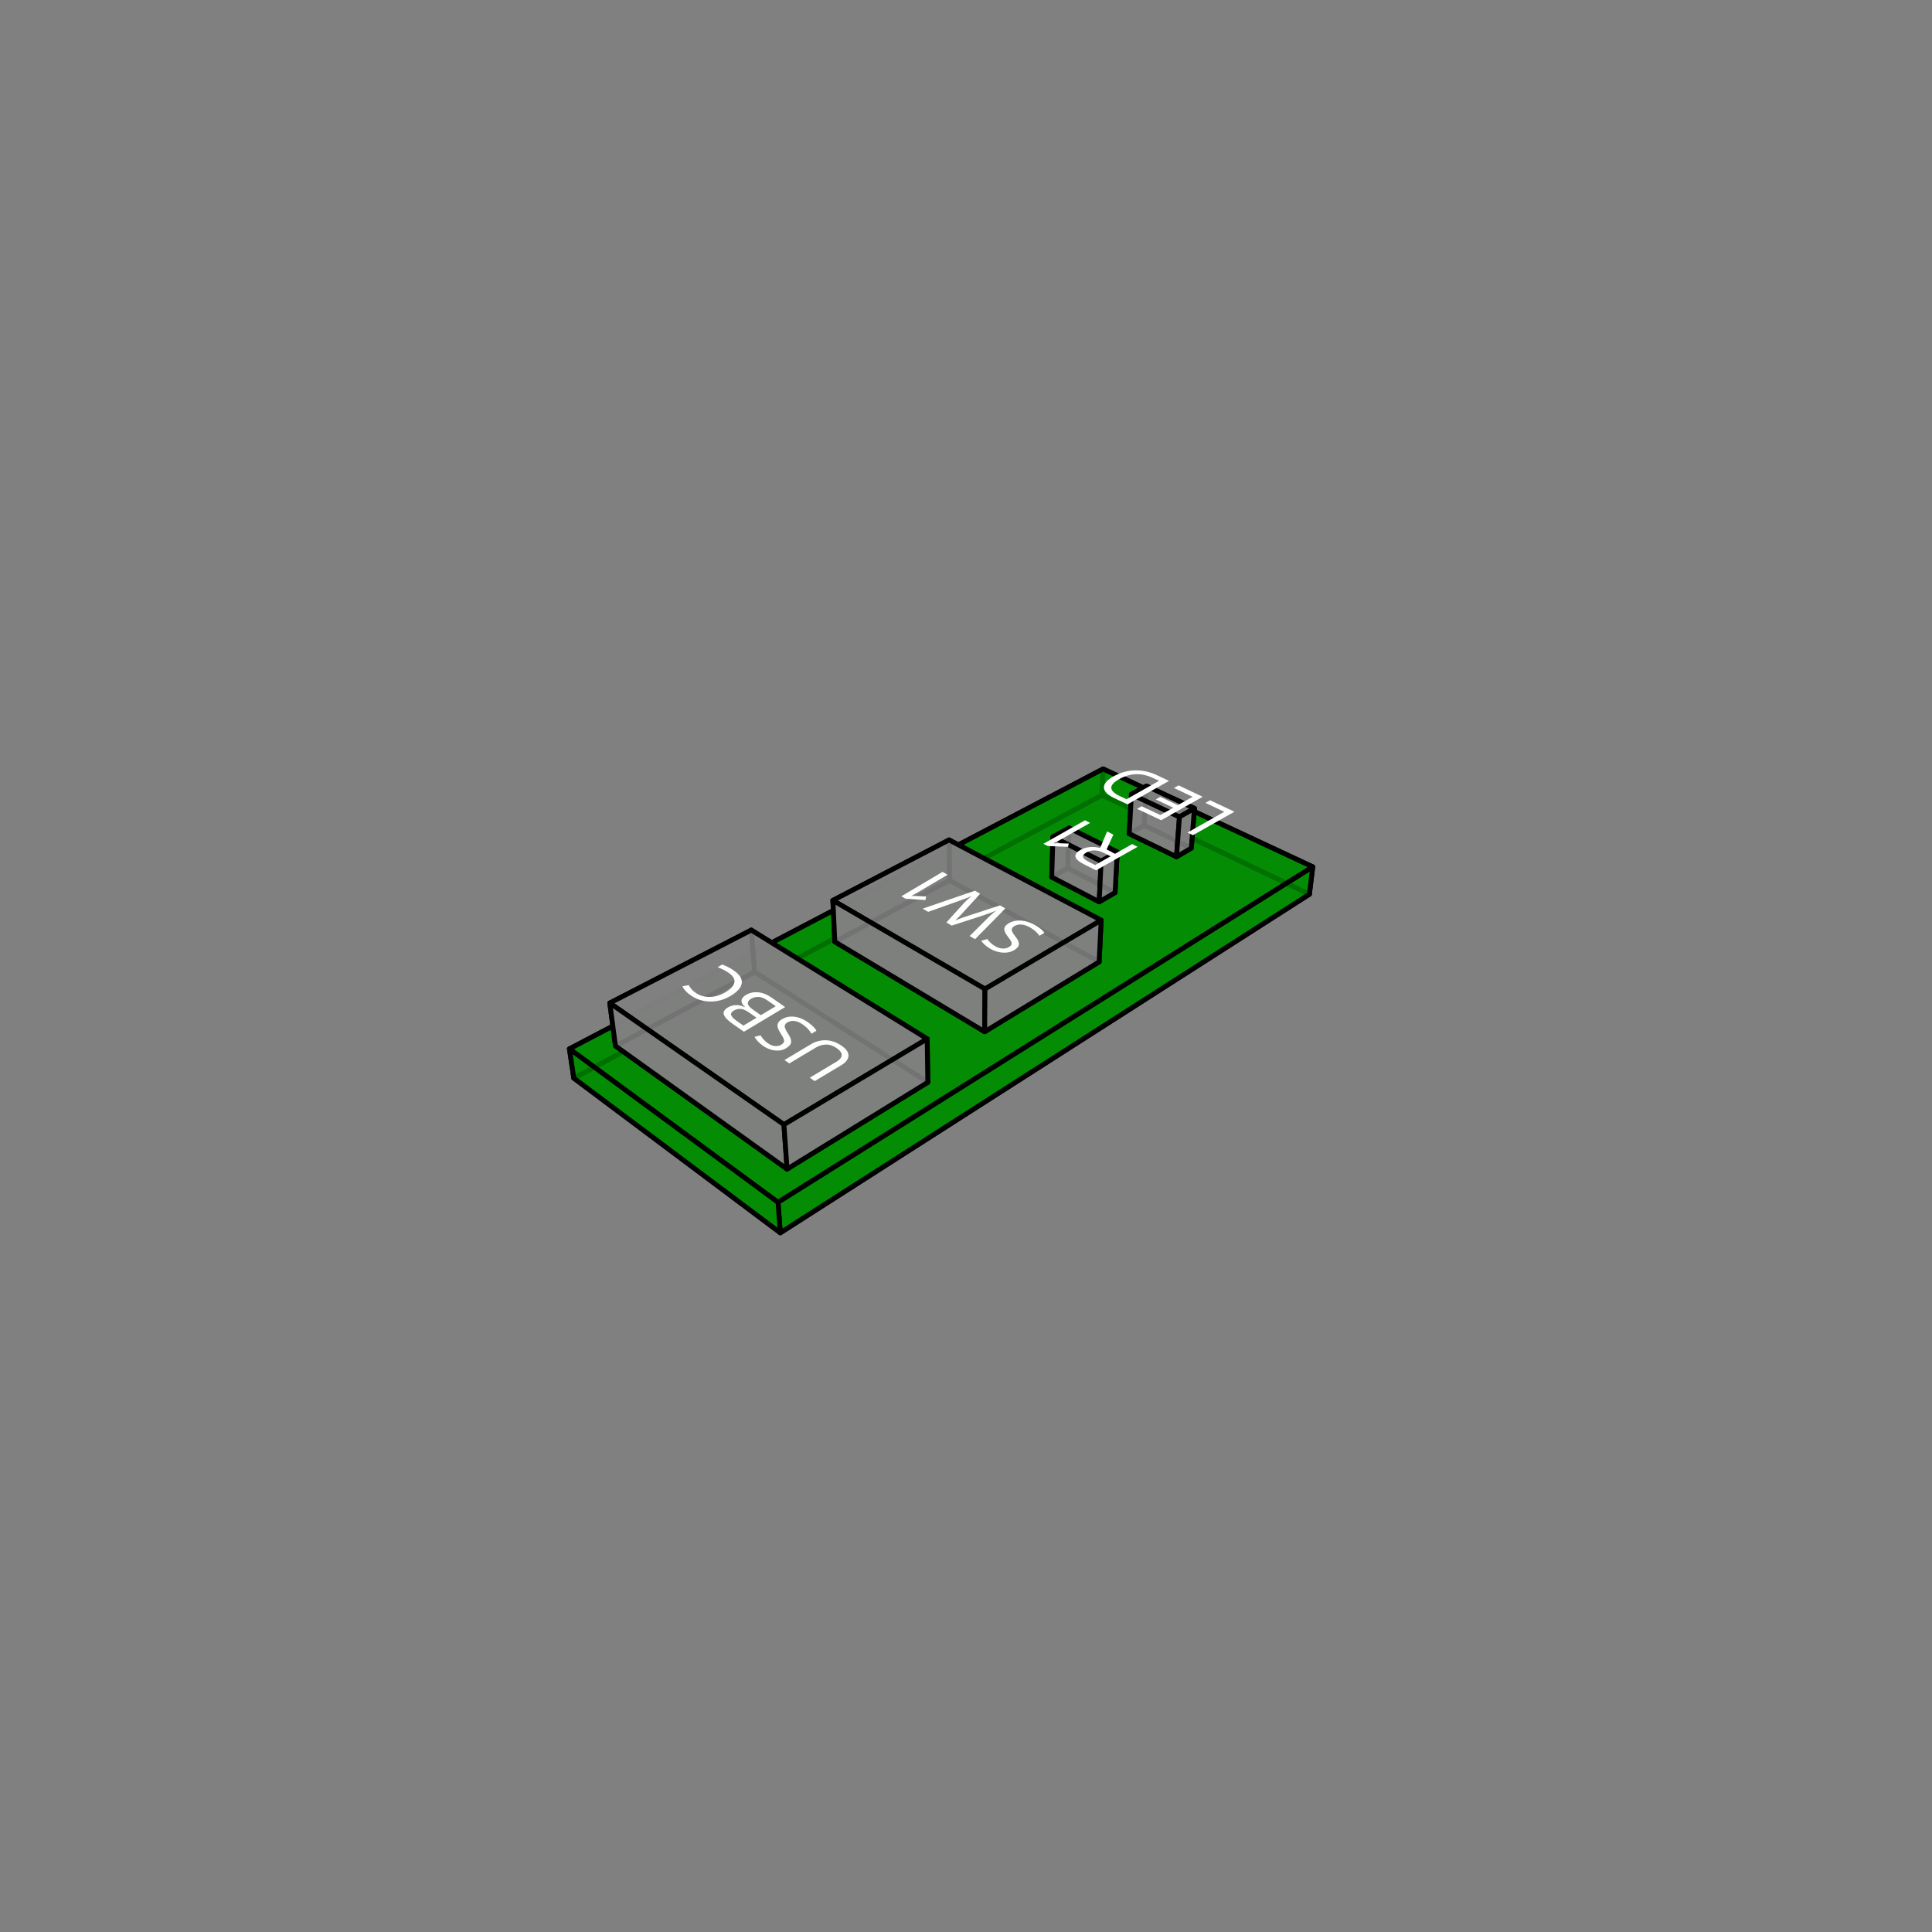
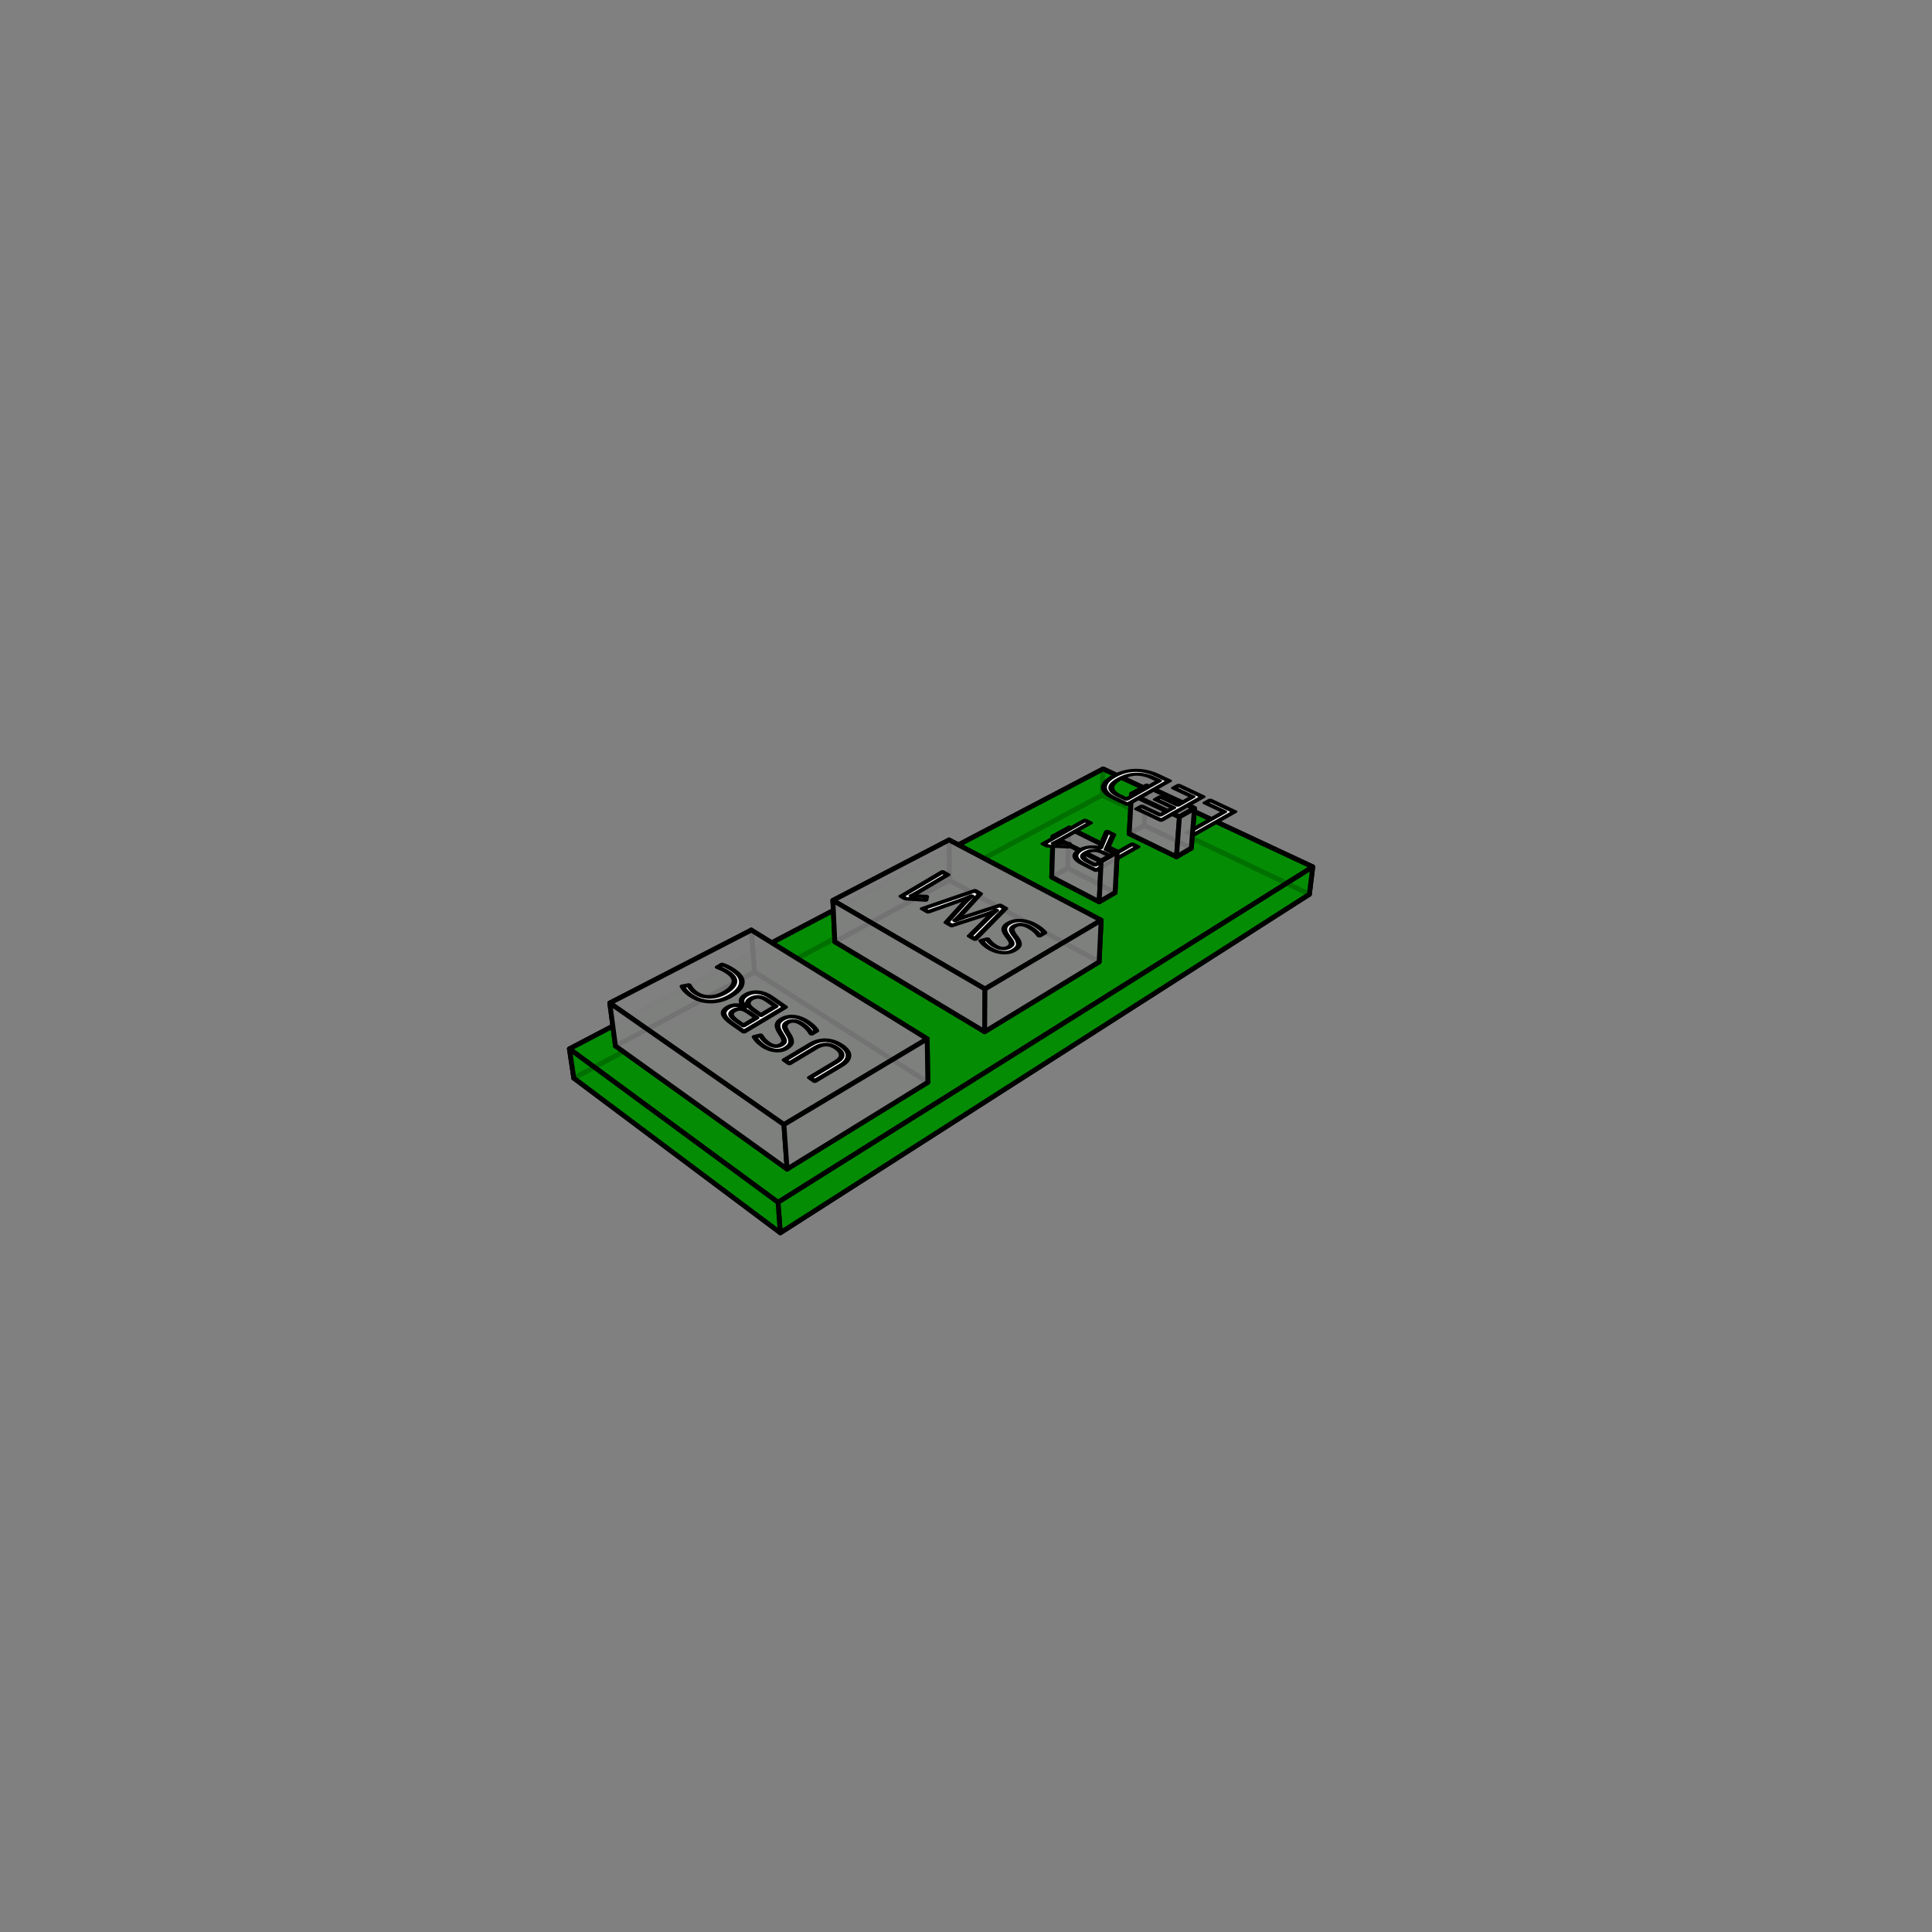
<svg xmlns="http://www.w3.org/2000/svg" width="400" height="400" viewBox="-200 -200 400 400">
  <rect x="-200" y="-200" width="400" height="400" fill="gray" />
  <g stroke="#000" stroke-width="1" stroke-linecap="round" stroke-linejoin="round">
    <polygon fill="rgba(0,140,0,0.8)" points="71.098,-14.856 28.137,-35.378 28.391,-40.796 71.792,-20.527" />
    <polygon fill="rgba(0,140,0,0.8)" points="-38.44,55.237 -81.199,23.217 28.137,-35.378 71.098,-14.856" />
    <polygon fill="rgba(0,140,0,0.8)" points="-81.199,23.217 -82.106,17.156 28.391,-40.796 28.137,-35.378" />
    <polygon fill="rgba(0,140,0,0.8)" points="-38.915,48.93 -82.106,17.156 28.391,-40.796 71.792,-20.527" />
    <polygon fill="rgba(128,128,128,0.9)" points="46.649,-24.405 36.87,-29.115 37.375,-37.254 47.299,-32.632" />
    <polygon fill="rgba(128,128,128,0.9)" points="43.58,-22.616 33.792,-27.39 36.87,-29.115 46.649,-24.405" />
    <polygon fill="rgba(128,128,128,0.9)" points="33.792,-27.39 34.257,-35.562 37.375,-37.254 36.87,-29.115" />
    <polygon fill="rgba(128,128,128,0.9)" points="43.58,-22.616 33.792,-27.39 34.257,-35.562 44.192,-30.875" />
    <polygon fill="rgba(128,128,128,0.9)" points="44.192,-30.875 34.257,-35.562 37.375,-37.254 47.299,-32.632" />
+     <g font-family="sans-serif" font-size="14" text-anchor="middle" dominant-baseline="central" transform="matrix(-0.8954357 -0.4224389 0.8593533 -0.4858114 40.78101 -34.08101)">
+       <text x="0" y="0" fill="white">LED</text>
+     </g>
    <polygon fill="rgba(128,128,128,0.9)" points="43.58,-22.616 44.192,-30.875 47.299,-32.632 46.649,-24.405" />
    <polygon fill="rgba(0,140,0,0.8)" points="-38.44,55.237 -38.915,48.93 71.792,-20.527 71.098,-14.856" />
    <polygon fill="rgba(128,128,128,0.9)" points="30.869,-15.204 21.047,-20.252 21.345,-28.555 31.315,-23.596" />
    <polygon fill="rgba(128,128,128,0.9)" points="27.578,-13.285 17.749,-18.405 21.047,-20.252 30.869,-15.204" />
    <polygon fill="rgba(128,128,128,0.9)" points="17.749,-18.405 18.002,-26.74 21.345,-28.555 21.047,-20.252" />
    <polygon fill="rgba(128,128,128,0.9)" points="27.578,-13.285 17.749,-18.405 18.002,-26.74 27.979,-21.71" />
    <polygon fill="rgba(128,128,128,0.9)" points="27.563,-0.849 -3.455,-17.752 -3.504,-26.099 27.983,-9.478" />
    <polygon fill="rgba(128,128,128,0.9)" points="3.864,13.606 -27.156,-5.017 -3.455,-17.752 27.563,-0.849" />
    <polygon fill="rgba(128,128,128,0.9)" points="-27.156,-5.017 -27.563,-13.58 -3.504,-26.099 -3.455,-17.752" />
    <polygon fill="rgba(128,128,128,0.9)" points="27.979,-21.71 18.002,-26.74 21.345,-28.555 31.315,-23.596" />
+     <g font-family="sans-serif" font-size="14" text-anchor="middle" dominant-baseline="central" transform="matrix(-0.8843437 -0.4459195 0.8608113 -0.4866357 24.66032 -25.15015)">
+       <text x="0" y="0" fill="white">R1</text>
+     </g>
    <polygon fill="rgba(128,128,128,0.9)" points="27.578,-13.285 27.979,-21.71 31.315,-23.596 30.869,-15.204" />
    <polygon fill="rgba(128,128,128,0.9)" points="3.925,4.759 -27.563,-13.58 -3.504,-26.099 27.983,-9.478" />
+     <g font-family="sans-serif" font-size="14" text-anchor="middle" dominant-baseline="central" transform="matrix(-0.8563993 -0.4987652 0.852937 -0.5047738 0.2102568 -11.09953)">
+       <text x="0" y="0" fill="white">SW1</text>
+     </g>
    <polygon fill="rgba(128,128,128,0.9)" points="3.864,13.606 -27.156,-5.017 -27.563,-13.58 3.925,4.759" />
    <polygon fill="rgba(128,128,128,0.9)" points="3.864,13.606 3.925,4.759 27.983,-9.478 27.563,-0.849" />
    <polygon fill="rgba(128,128,128,0.9)" points="-7.903,24.078 -43.783,1.231 -44.455,-7.432 -8.034,15.087" />
    <polygon fill="rgba(128,128,128,0.9)" points="-37.045,42.045 -72.574,16.556 -43.783,1.231 -7.903,24.078" />
    <polygon fill="rgba(128,128,128,0.9)" points="-72.574,16.556 -73.749,7.667 -44.455,-7.432 -43.783,1.231" />
    <polygon fill="rgba(128,128,128,0.9)" points="-37.696,32.834 -73.749,7.667 -44.455,-7.432 -8.034,15.087" />
+     <g font-family="sans-serif" font-size="14" text-anchor="middle" dominant-baseline="central" transform="matrix(-0.8131931 -0.5676814 0.8526841 -0.5101891 -40.98355 12.03907)">
+       <text x="0" y="0" fill="white">USBC</text>
+     </g>
    <polygon fill="rgba(0,140,0,0.8)" points="-38.44,55.237 -81.199,23.217 -82.106,17.156 -38.915,48.93" />
    <polygon fill="rgba(128,128,128,0.9)" points="-37.045,42.045 -72.574,16.556 -73.749,7.667 -37.696,32.834" />
    <polygon fill="rgba(128,128,128,0.9)" points="-37.045,42.045 -37.696,32.834 -8.034,15.087 -7.903,24.078" />
  </g>
-   <g font-family="sans-serif" font-size="14" text-anchor="middle" dominant-baseline="central">
-     <g transform="matrix(-0.8954357 -0.4224389 0.8593533 -0.4858114 40.78101 -34.08101)">
-       <text x="0" y="0" fill="white">LED</text>
-     </g>
-     <g transform="matrix(-0.8843437 -0.4459195 0.8608113 -0.4866357 24.66032 -25.15015)">
-       <text x="0" y="0" fill="white">R1</text>
-     </g>
-     <g transform="matrix(-0.8563993 -0.4987652 0.852937 -0.5047738 0.2102568 -11.09953)">
-       <text x="0" y="0" fill="white">SW1</text>
-     </g>
-     <g transform="matrix(-0.8131931 -0.5676814 0.8526841 -0.5101891 -40.98355 12.03907)">
-       <text x="0" y="0" fill="white">USBC</text>
-     </g>
-   </g>
</svg>
